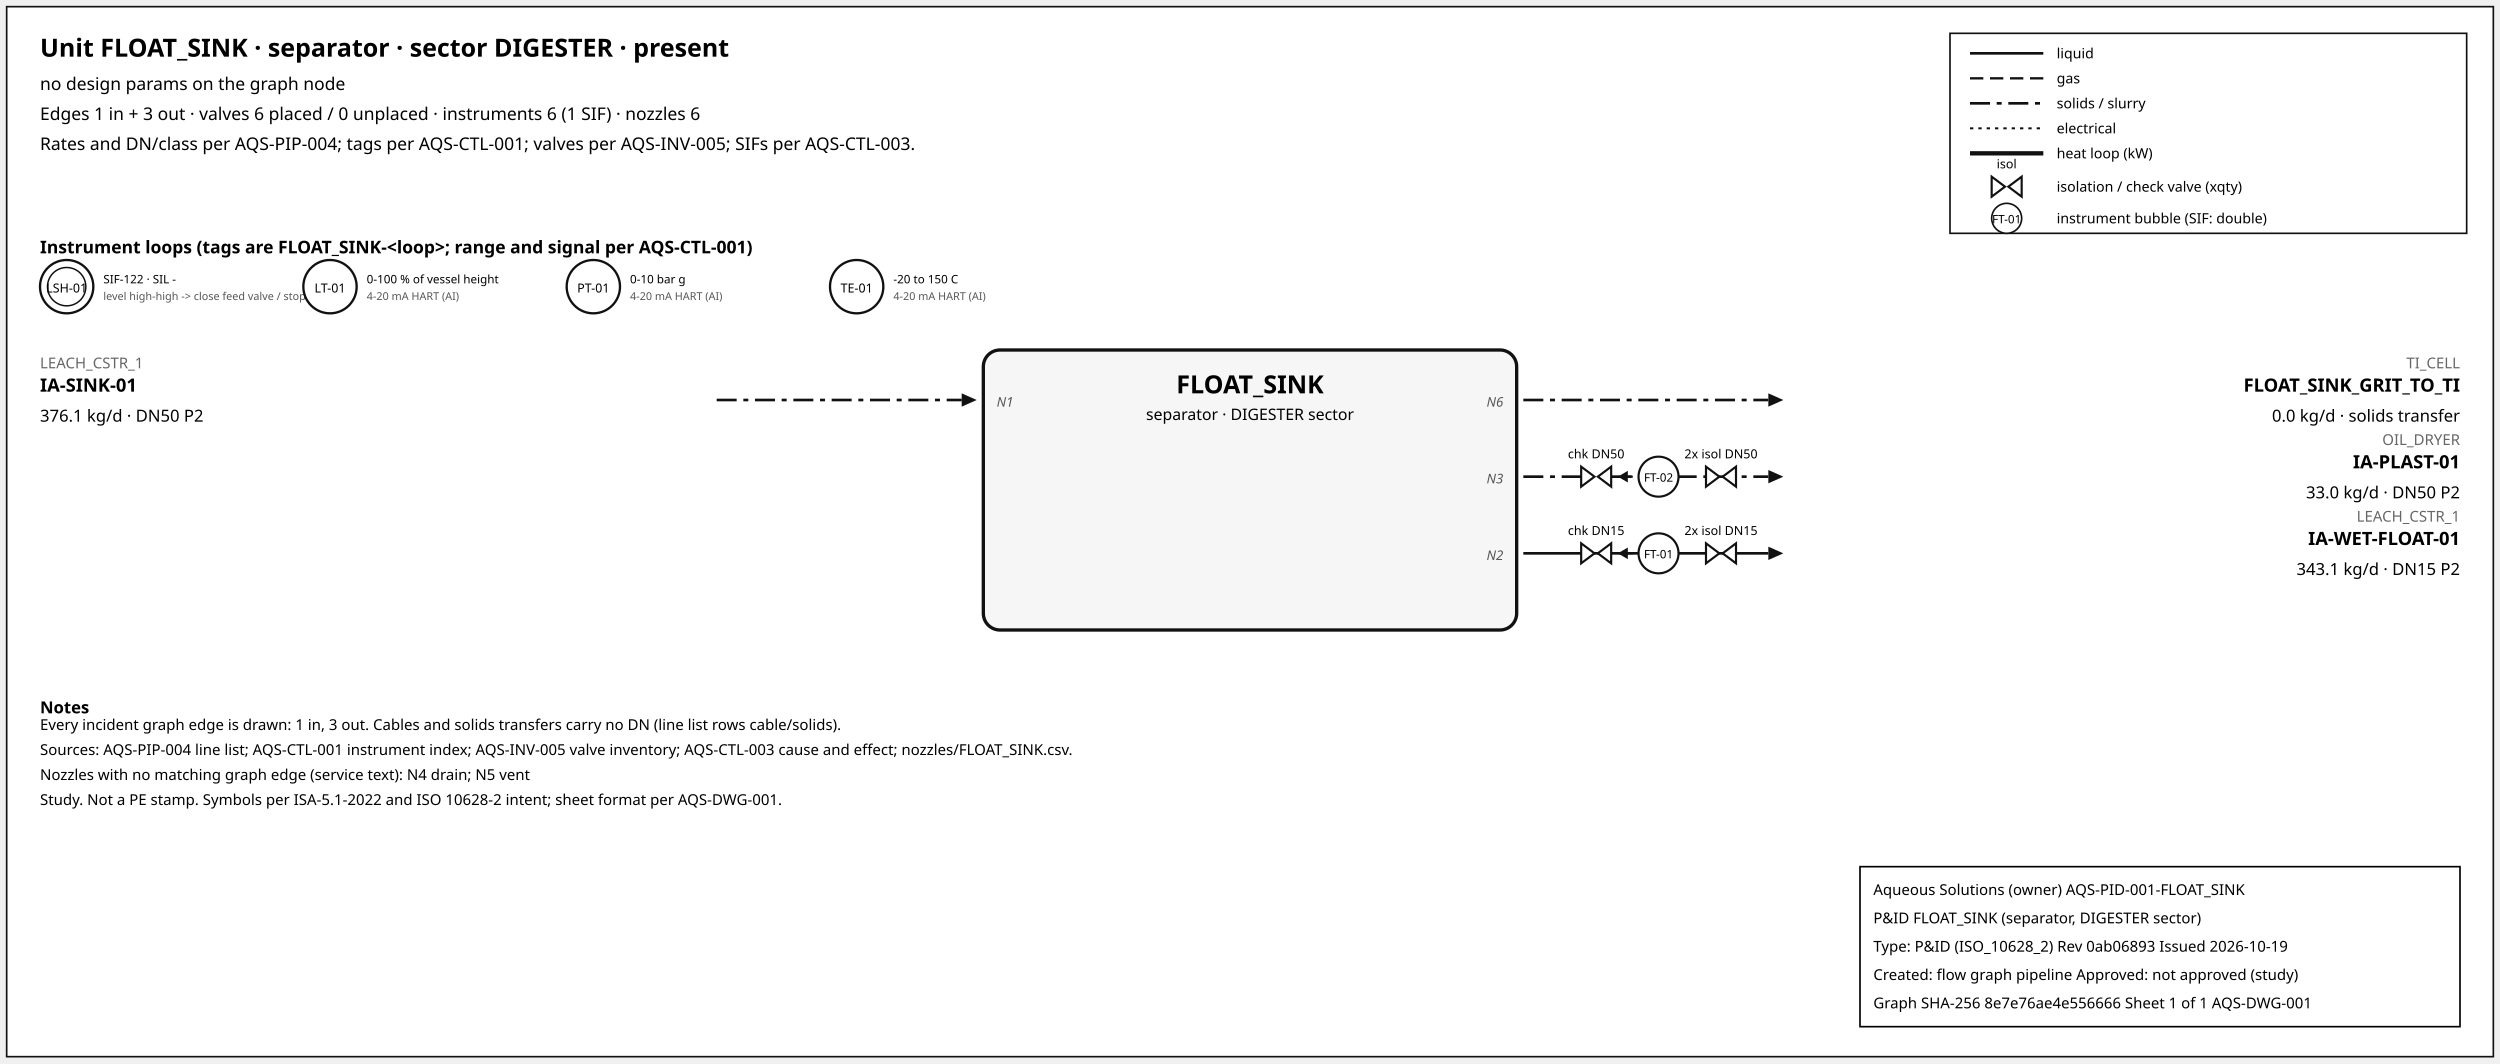
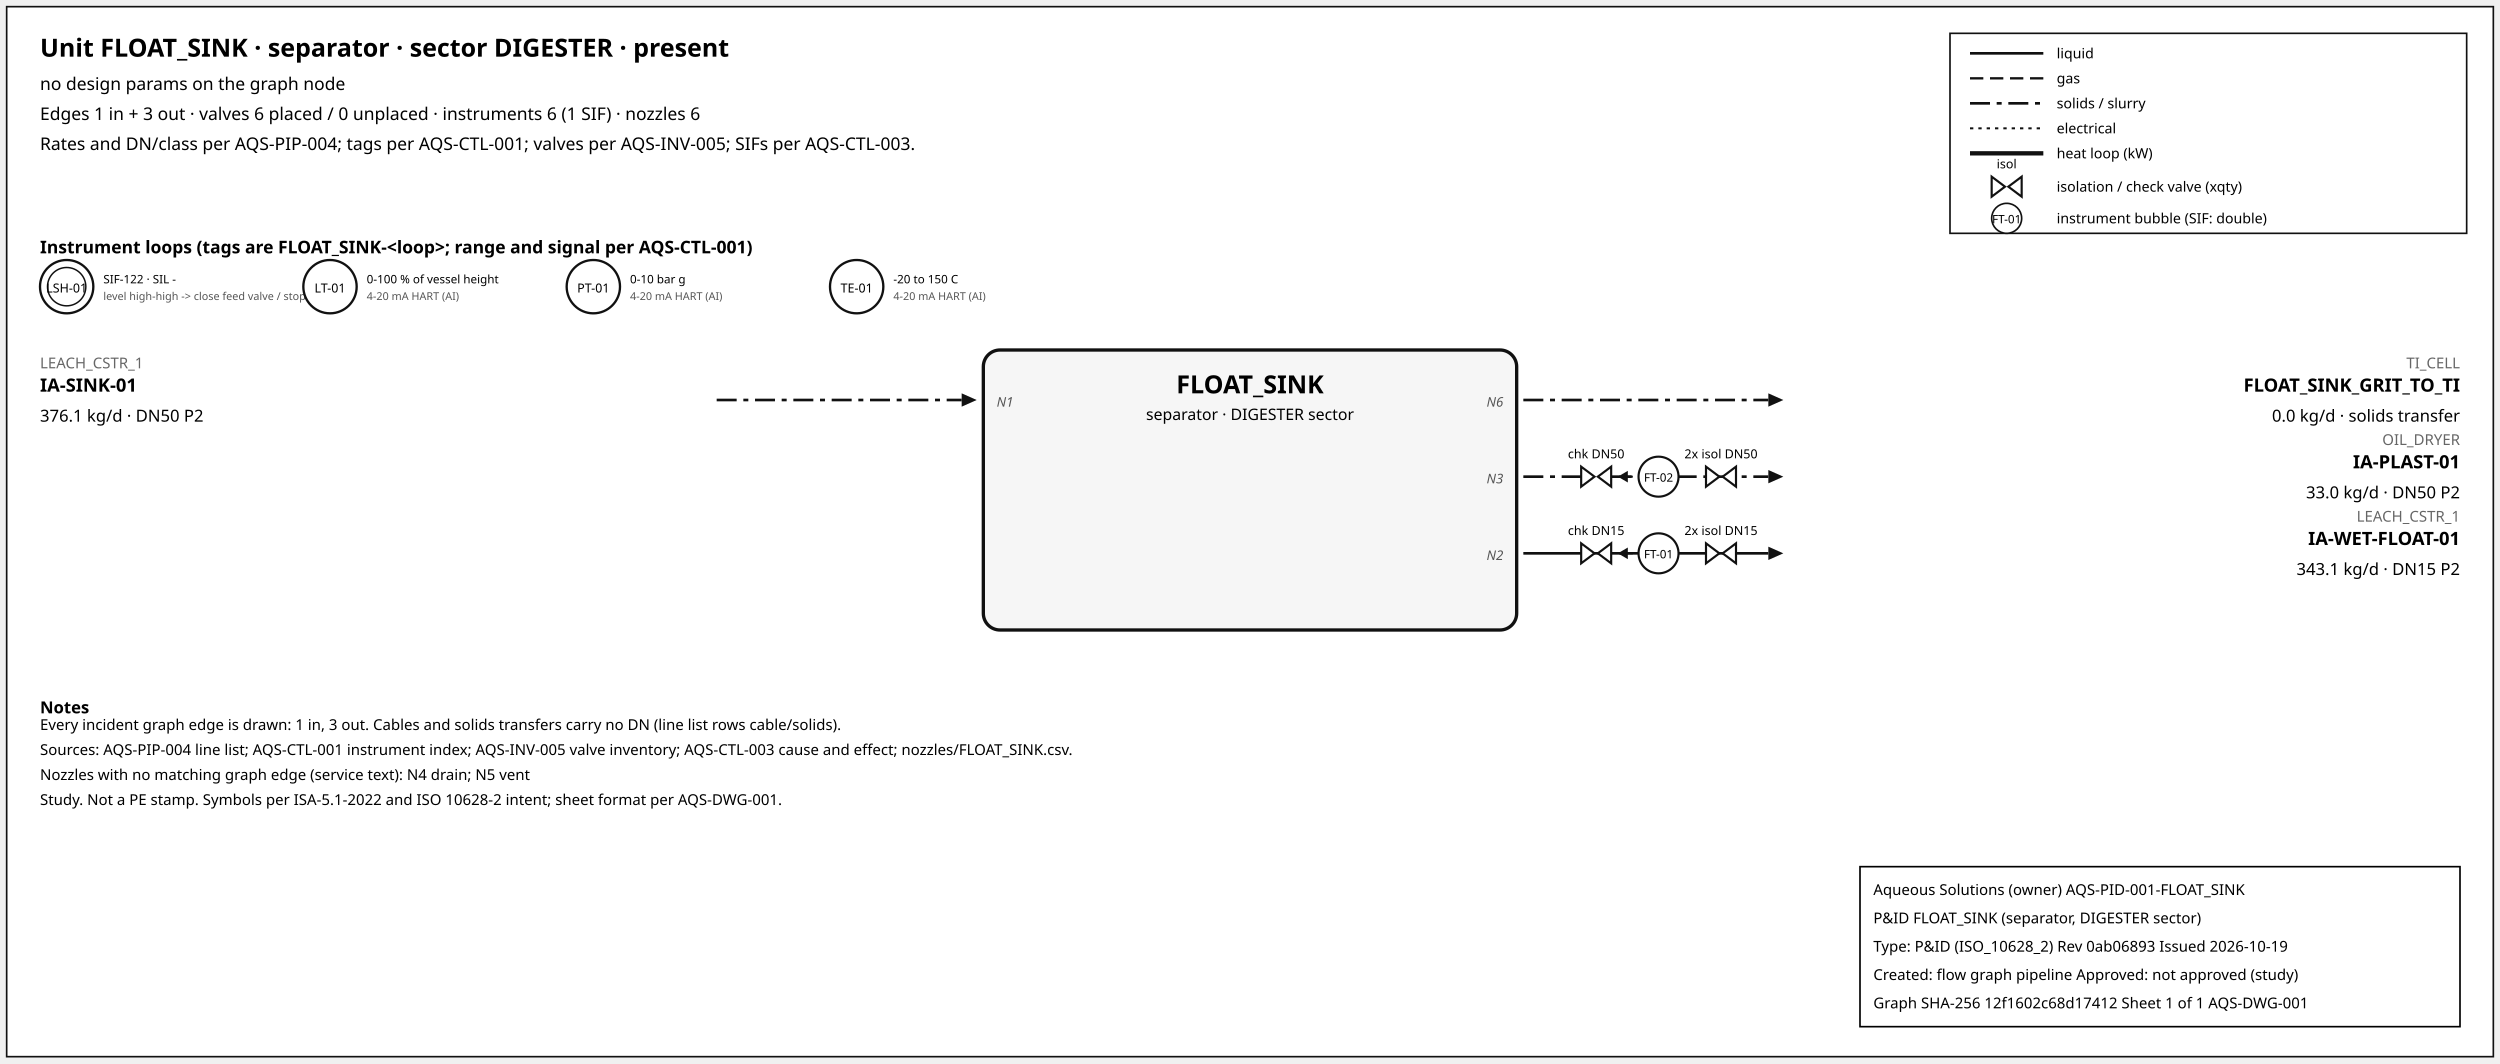
<svg xmlns="http://www.w3.org/2000/svg" width="1500" height="638" font-family="sans-serif">
  <rect x="4" y="4" width="1492" height="630" fill="white" stroke="#111" />
  <text x="24" y="34" font-size="15" font-weight="600">Unit FLOAT_SINK · separator · sector DIGESTER · present</text>
  <text x="24" y="54" font-size="10.5">no design params on the graph node</text>
  <text x="24" y="72" font-size="10.5">Edges 1 in + 3 out · valves 6 placed / 0 unplaced · instruments 6 (1 SIF) · nozzles 6</text>
  <text x="24" y="90" font-size="10.5">Rates and DN/class per AQS-PIP-004; tags per AQS-CTL-001; valves per AQS-INV-005; SIFs per AQS-CTL-003.</text>
  <rect x="1170" y="20" width="310" height="120" fill="white" stroke="#111" />
  <line x1="1182" y1="32" x2="1226" y2="32" stroke="#111" stroke-width="1.6" />
  <text x="1234" y="35" font-size="8.5">liquid</text>
  <line x1="1182" y1="47" x2="1226" y2="47" stroke="#111" stroke-width="1.4" stroke-dasharray="8,4" />
  <text x="1234" y="50" font-size="8.5">gas</text>
  <line x1="1182" y1="62" x2="1226" y2="62" stroke="#111" stroke-width="1.6" stroke-dasharray="12,4,3,4" />
  <text x="1234" y="65" font-size="8.5">solids / slurry</text>
  <line x1="1182" y1="77" x2="1226" y2="77" stroke="#111" stroke-width="1.2" stroke-dasharray="2,3" />
  <text x="1234" y="80" font-size="8.5">electrical</text>
  <line x1="1182" y1="92" x2="1226" y2="92" stroke="#111" stroke-width="2.6" />
  <text x="1234" y="95" font-size="8.5">heat loop (kW)</text>
  <path d="M 1195.0,106 L 1203.0,112 L 1195.0,118 Z M 1213.0,106 L 1205.0,112 L 1213.0,118 Z" fill="white" stroke="#111" stroke-width="1.3" />
  <text x="1204.0" y="101.0" font-size="7.5" text-anchor="middle">isol</text>
  <text x="1234" y="115" font-size="8.5">isolation / check valve (xqty)</text>
  <circle cx="1204" cy="131" r="9" fill="white" stroke="#111" />
  <text x="1204" y="134" font-size="7" text-anchor="middle">FT-01</text>
  <text x="1234" y="134" font-size="8.5">instrument bubble (SIF: double)</text>
  <text x="24" y="152" font-size="10.5" font-weight="600">Instrument loops (tags are FLOAT_SINK-&lt;loop&gt;; range and signal per AQS-CTL-001)</text>
  <circle cx="40" cy="172" r="16" fill="white" stroke="#111" stroke-width="1.4" />
  <circle cx="40" cy="172" r="11.5" fill="none" stroke="#111" stroke-width="0.9" />
  <text x="40" y="175.5" font-size="7.5" text-anchor="middle">LSH-01</text>
  <text x="62" y="170" font-size="7">SIF-122 · SIL -</text>
  <text x="62" y="180" font-size="6.5" fill="#555">level high-high -&gt; close feed valve / stop f</text>
  <circle cx="198" cy="172" r="16" fill="white" stroke="#111" stroke-width="1.4" />
  <text x="198" y="175.5" font-size="7.5" text-anchor="middle">LT-01</text>
  <text x="220" y="170" font-size="7">0-100 % of vessel height</text>
  <text x="220" y="180" font-size="6.5" fill="#555">4-20 mA HART (AI)</text>
  <circle cx="356" cy="172" r="16" fill="white" stroke="#111" stroke-width="1.4" />
  <text x="356" y="175.5" font-size="7.5" text-anchor="middle">PT-01</text>
  <text x="378" y="170" font-size="7">0-10 bar g</text>
  <text x="378" y="180" font-size="6.5" fill="#555">4-20 mA HART (AI)</text>
  <circle cx="514" cy="172" r="16" fill="white" stroke="#111" stroke-width="1.4" />
  <text x="514" y="175.5" font-size="7.5" text-anchor="middle">TE-01</text>
  <text x="536" y="170" font-size="7">-20 to 150 C</text>
  <text x="536" y="180" font-size="6.5" fill="#555">4-20 mA HART (AI)</text>
  <rect x="590" y="210" width="320" height="168" rx="10" fill="#f6f6f6" stroke="#111" stroke-width="2" />
  <text x="750.0" y="236" font-size="15" font-weight="700" text-anchor="middle">FLOAT_SINK</text>
  <text x="750.0" y="252" font-size="9.5" text-anchor="middle">separator · DIGESTER sector</text>
  <line x1="430" y1="240" x2="577" y2="240" stroke="#111" stroke-width="1.6" stroke-dasharray="12,4,3,4" class="edge-in" />
  <polygon points="586,240 577,236 577,244" fill="#111" />
  <text x="24" y="221" font-size="9" fill="#666" text-anchor="start">LEACH_CSTR_1</text>
  <text x="24" y="235" font-size="11" font-weight="600" text-anchor="start">IA-SINK-01</text>
  <text x="24" y="253" font-size="10" text-anchor="start">376.1 kg/d · DN50 P2</text>
  <text x="598" y="244" font-size="8" font-style="italic" fill="#555" text-anchor="start">N1</text>
  <line x1="914" y1="240" x2="1061" y2="240" stroke="#111" stroke-width="1.6" stroke-dasharray="12,4,3,4" class="edge-out" />
  <polygon points="1070,240 1061,236 1061,244" fill="#111" />
  <text x="1476" y="221" font-size="9" fill="#666" text-anchor="end">TI_CELL</text>
  <text x="1476" y="235" font-size="11" font-weight="600" text-anchor="end">FLOAT_SINK_GRIT_TO_TI</text>
  <text x="1476" y="253" font-size="10" text-anchor="end">0.0 kg/d · solids transfer</text>
  <text x="902" y="244" font-size="8" font-style="italic" fill="#555" text-anchor="end">N6</text>
  <line x1="914" y1="286" x2="1061" y2="286" stroke="#111" stroke-width="1.6" stroke-dasharray="12,4,3,4" class="edge-out" />
  <polygon points="1070,286 1061,282 1061,290" fill="#111" />
  <text x="1476" y="267" font-size="9" fill="#666" text-anchor="end">OIL_DRYER</text>
  <text x="1476" y="281" font-size="11" font-weight="600" text-anchor="end">IA-PLAST-01</text>
  <text x="1476" y="299" font-size="10" text-anchor="end">33.0 kg/d · DN50 P2</text>
  <text x="902" y="290" font-size="8" font-style="italic" fill="#555" text-anchor="end">N3</text>
  <line x1="979.7" y1="286" x2="971.7" y2="286" stroke="#111" stroke-width="1.2" />
  <polygon points="970.7,286 976.7,282.5 976.7,289.5" fill="#111" />
  <path d="M 948.7,280 L 956.7,286 L 948.7,292 Z M 966.7,280 L 958.7,286 L 966.7,292 Z" fill="white" stroke="#111" stroke-width="1.3" />
  <text x="957.7" y="275.0" font-size="7.5" text-anchor="middle">chk DN50</text>
  <path d="M 1023.6,280 L 1031.6,286 L 1023.6,292 Z M 1041.6,280 L 1033.6,286 L 1041.6,292 Z" fill="white" stroke="#111" stroke-width="1.3" />
  <text x="1032.6" y="275.0" font-size="7.5" text-anchor="middle">2x isol DN50</text>
  <circle cx="995.12" cy="286" r="12" fill="white" stroke="#111" stroke-width="1.3" />
  <text x="995.12" y="289" font-size="7" text-anchor="middle">FT-02</text>
  <line x1="914" y1="332" x2="1061" y2="332" stroke="#111" stroke-width="1.6" class="edge-out" />
  <polygon points="1070,332 1061,328 1061,336" fill="#111" />
  <text x="1476" y="313" font-size="9" fill="#666" text-anchor="end">LEACH_CSTR_1</text>
  <text x="1476" y="327" font-size="11" font-weight="600" text-anchor="end">IA-WET-FLOAT-01</text>
  <text x="1476" y="345" font-size="10" text-anchor="end">343.1 kg/d · DN15 P2</text>
  <text x="902" y="336" font-size="8" font-style="italic" fill="#555" text-anchor="end">N2</text>
  <line x1="979.7" y1="332" x2="971.7" y2="332" stroke="#111" stroke-width="1.2" />
  <polygon points="970.7,332 976.7,328.5 976.7,335.5" fill="#111" />
  <path d="M 948.7,326 L 956.7,332 L 948.7,338 Z M 966.7,326 L 958.7,332 L 966.7,338 Z" fill="white" stroke="#111" stroke-width="1.3" />
  <text x="957.7" y="321.0" font-size="7.5" text-anchor="middle">chk DN15</text>
  <path d="M 1023.6,326 L 1031.6,332 L 1023.6,338 Z M 1041.6,326 L 1033.6,332 L 1041.6,338 Z" fill="white" stroke="#111" stroke-width="1.3" />
  <text x="1032.6" y="321.0" font-size="7.5" text-anchor="middle">2x isol DN15</text>
  <circle cx="995.12" cy="332" r="12" fill="white" stroke="#111" stroke-width="1.3" />
  <text x="995.12" y="335" font-size="7" text-anchor="middle">FT-01</text>
  <text x="24" y="428" font-size="10" font-weight="600">Notes</text>
  <text x="24" y="438" font-size="9">Every incident graph edge is drawn: 1 in, 3 out. Cables and solids transfers carry no DN (line list rows cable/solids).</text>
  <text x="24" y="453" font-size="9">Sources: AQS-PIP-004 line list; AQS-CTL-001 instrument index; AQS-INV-005 valve inventory; AQS-CTL-003 cause and effect; nozzles/FLOAT_SINK.csv.</text>
  <text x="24" y="468" font-size="9">Nozzles with no matching graph edge (service text): N4 drain; N5 vent</text>
  <text x="24" y="483" font-size="9">Study. Not a PE stamp. Symbols per ISA-5.1-2022 and ISO 10628-2 intent; sheet format per AQS-DWG-001.</text>
  <g id="aqs-title-block">
    <rect x="1116" y="520" width="360" height="96" fill="white" stroke="black" stroke-width="1" />
    <text x="1124" y="537" font-size="9">Aqueous Solutions (owner)   AQS-PID-001-FLOAT_SINK</text>
    <text x="1124" y="554" font-size="9">P&amp;ID FLOAT_SINK (separator, DIGESTER sector)</text>
    <text x="1124" y="571" font-size="9">Type: P&amp;ID (ISO_10628_2)   Rev 0ab06893   Issued 2026-10-19</text>
    <text x="1124" y="588" font-size="9">Created: flow graph pipeline   Approved: not approved (study)</text>
-     <text x="1124" y="605" font-size="9">Graph SHA-256 8e7e76ae4e556666   Sheet 1 of 1   AQS-DWG-001</text>
+     <text x="1124" y="605" font-size="9">Graph SHA-256 12f1602c68d17412   Sheet 1 of 1   AQS-DWG-001</text>
  </g>
</svg>
